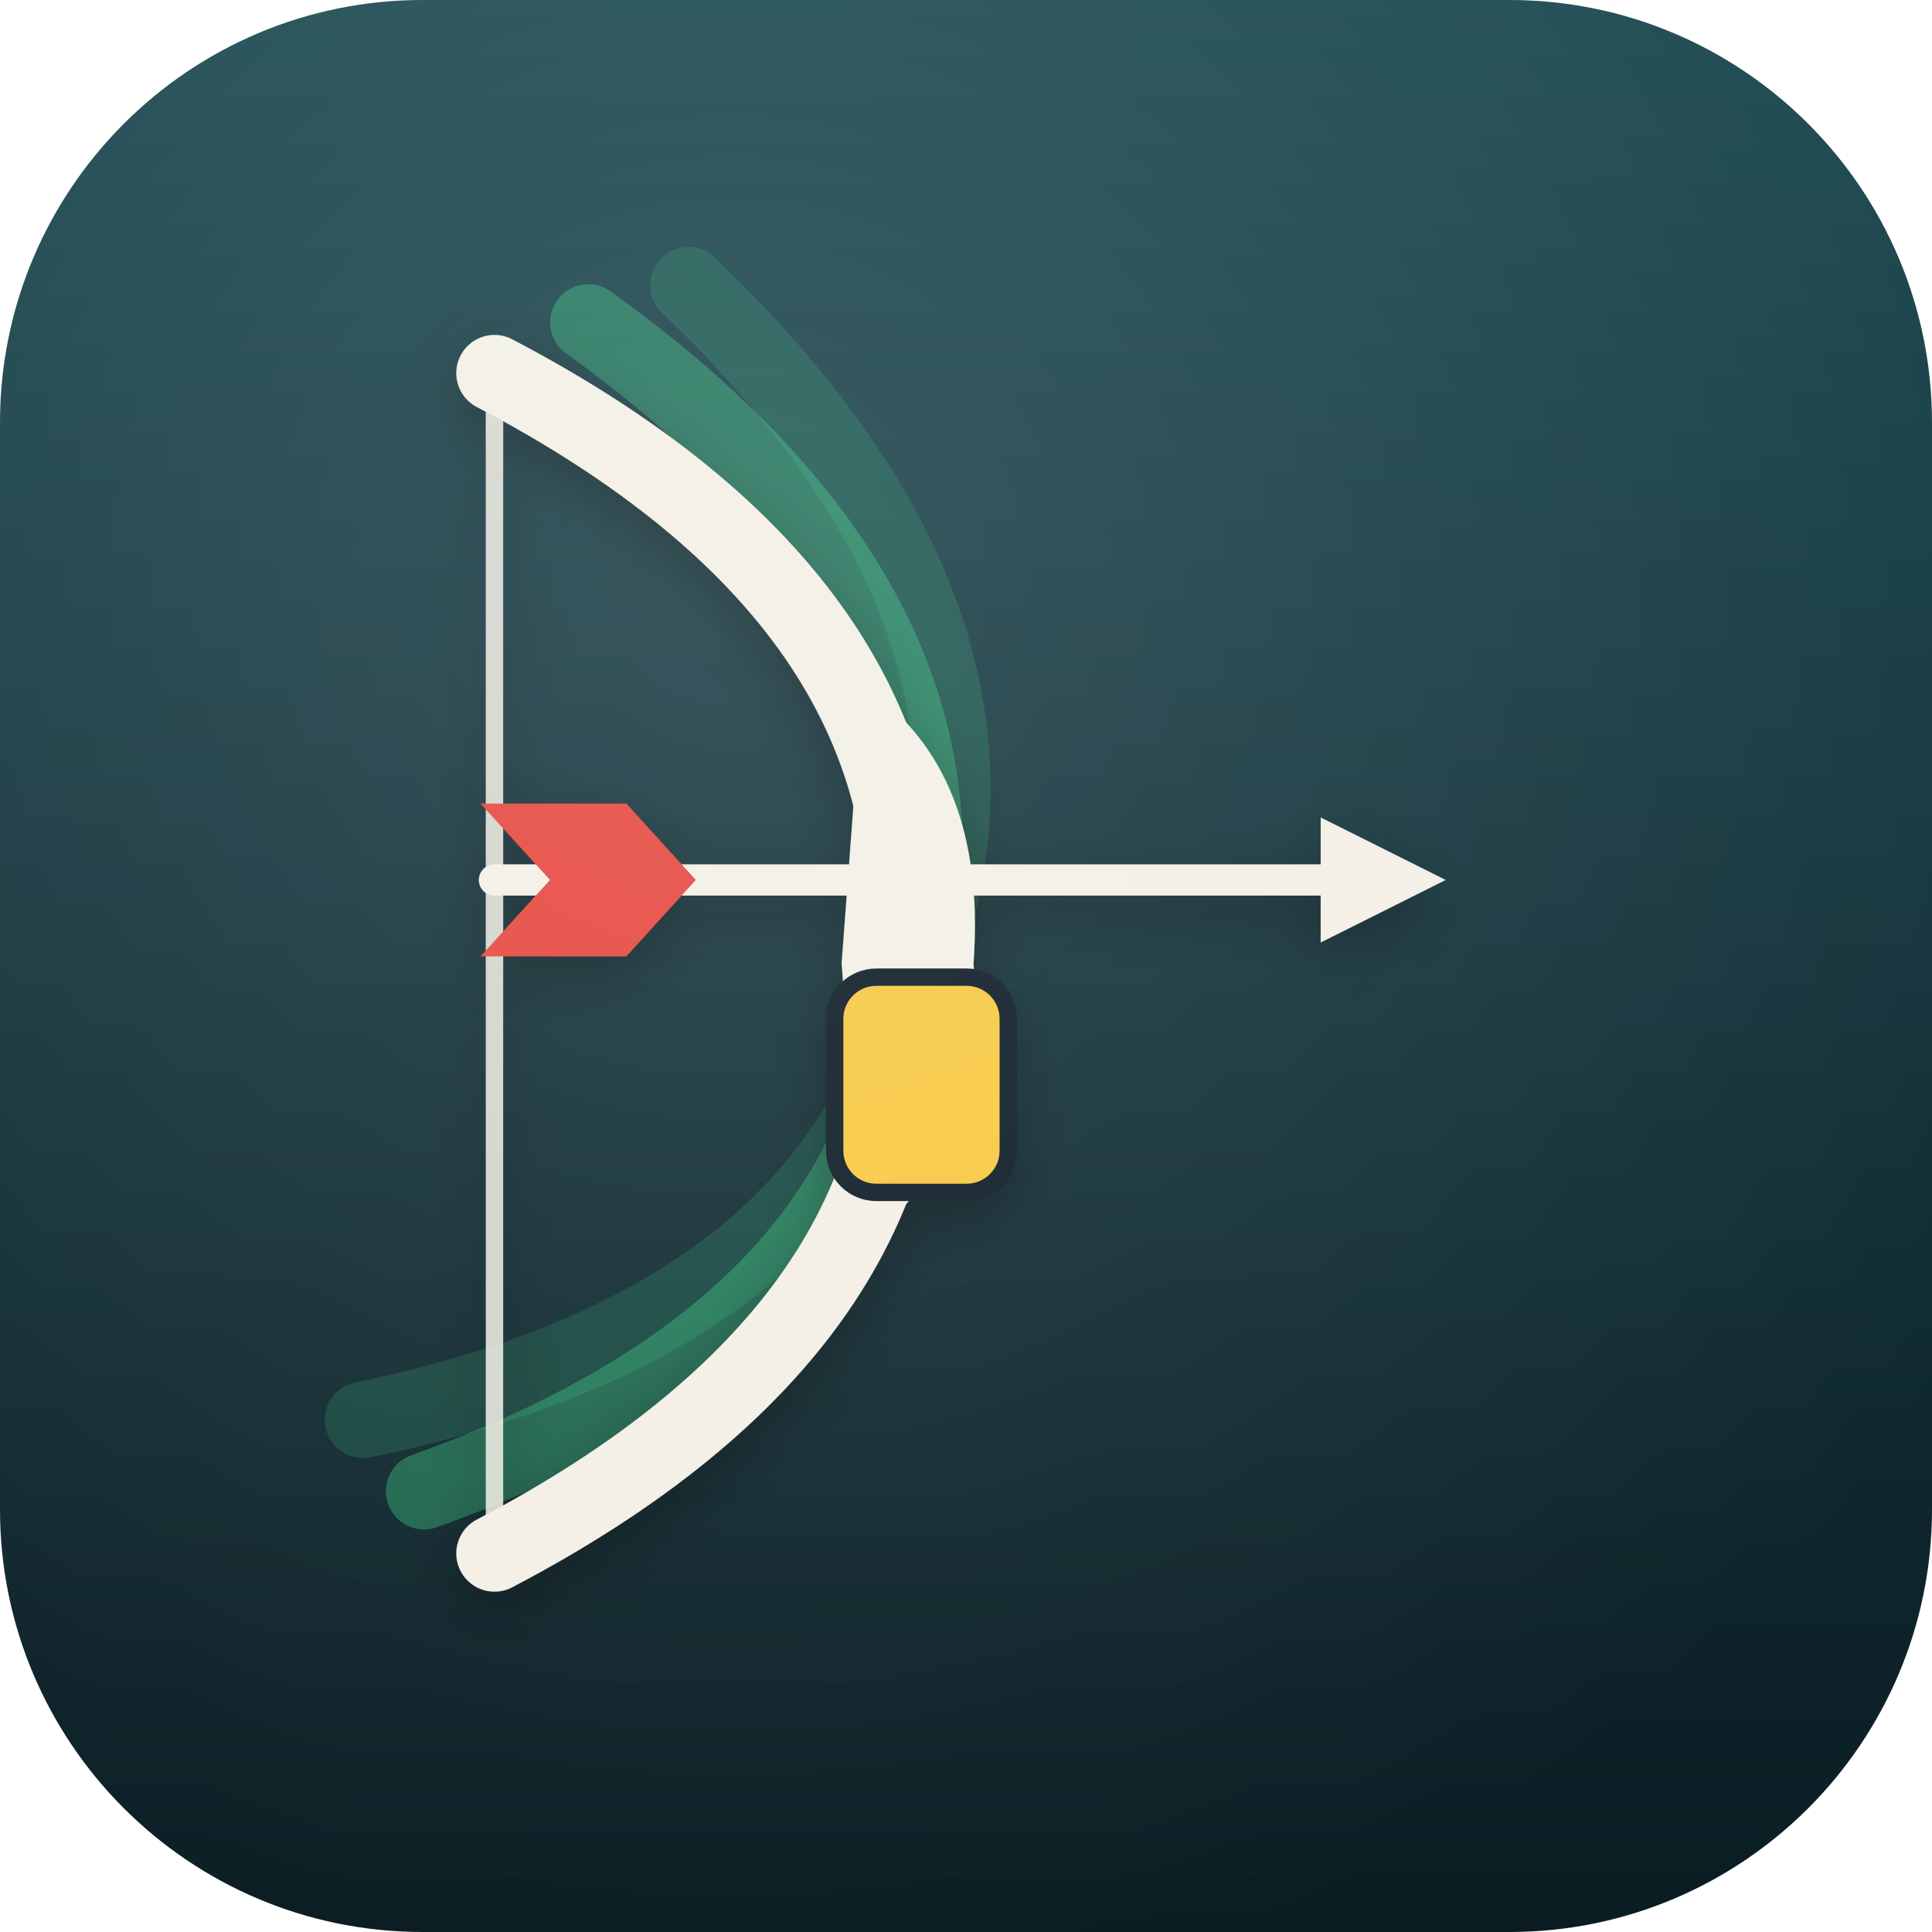
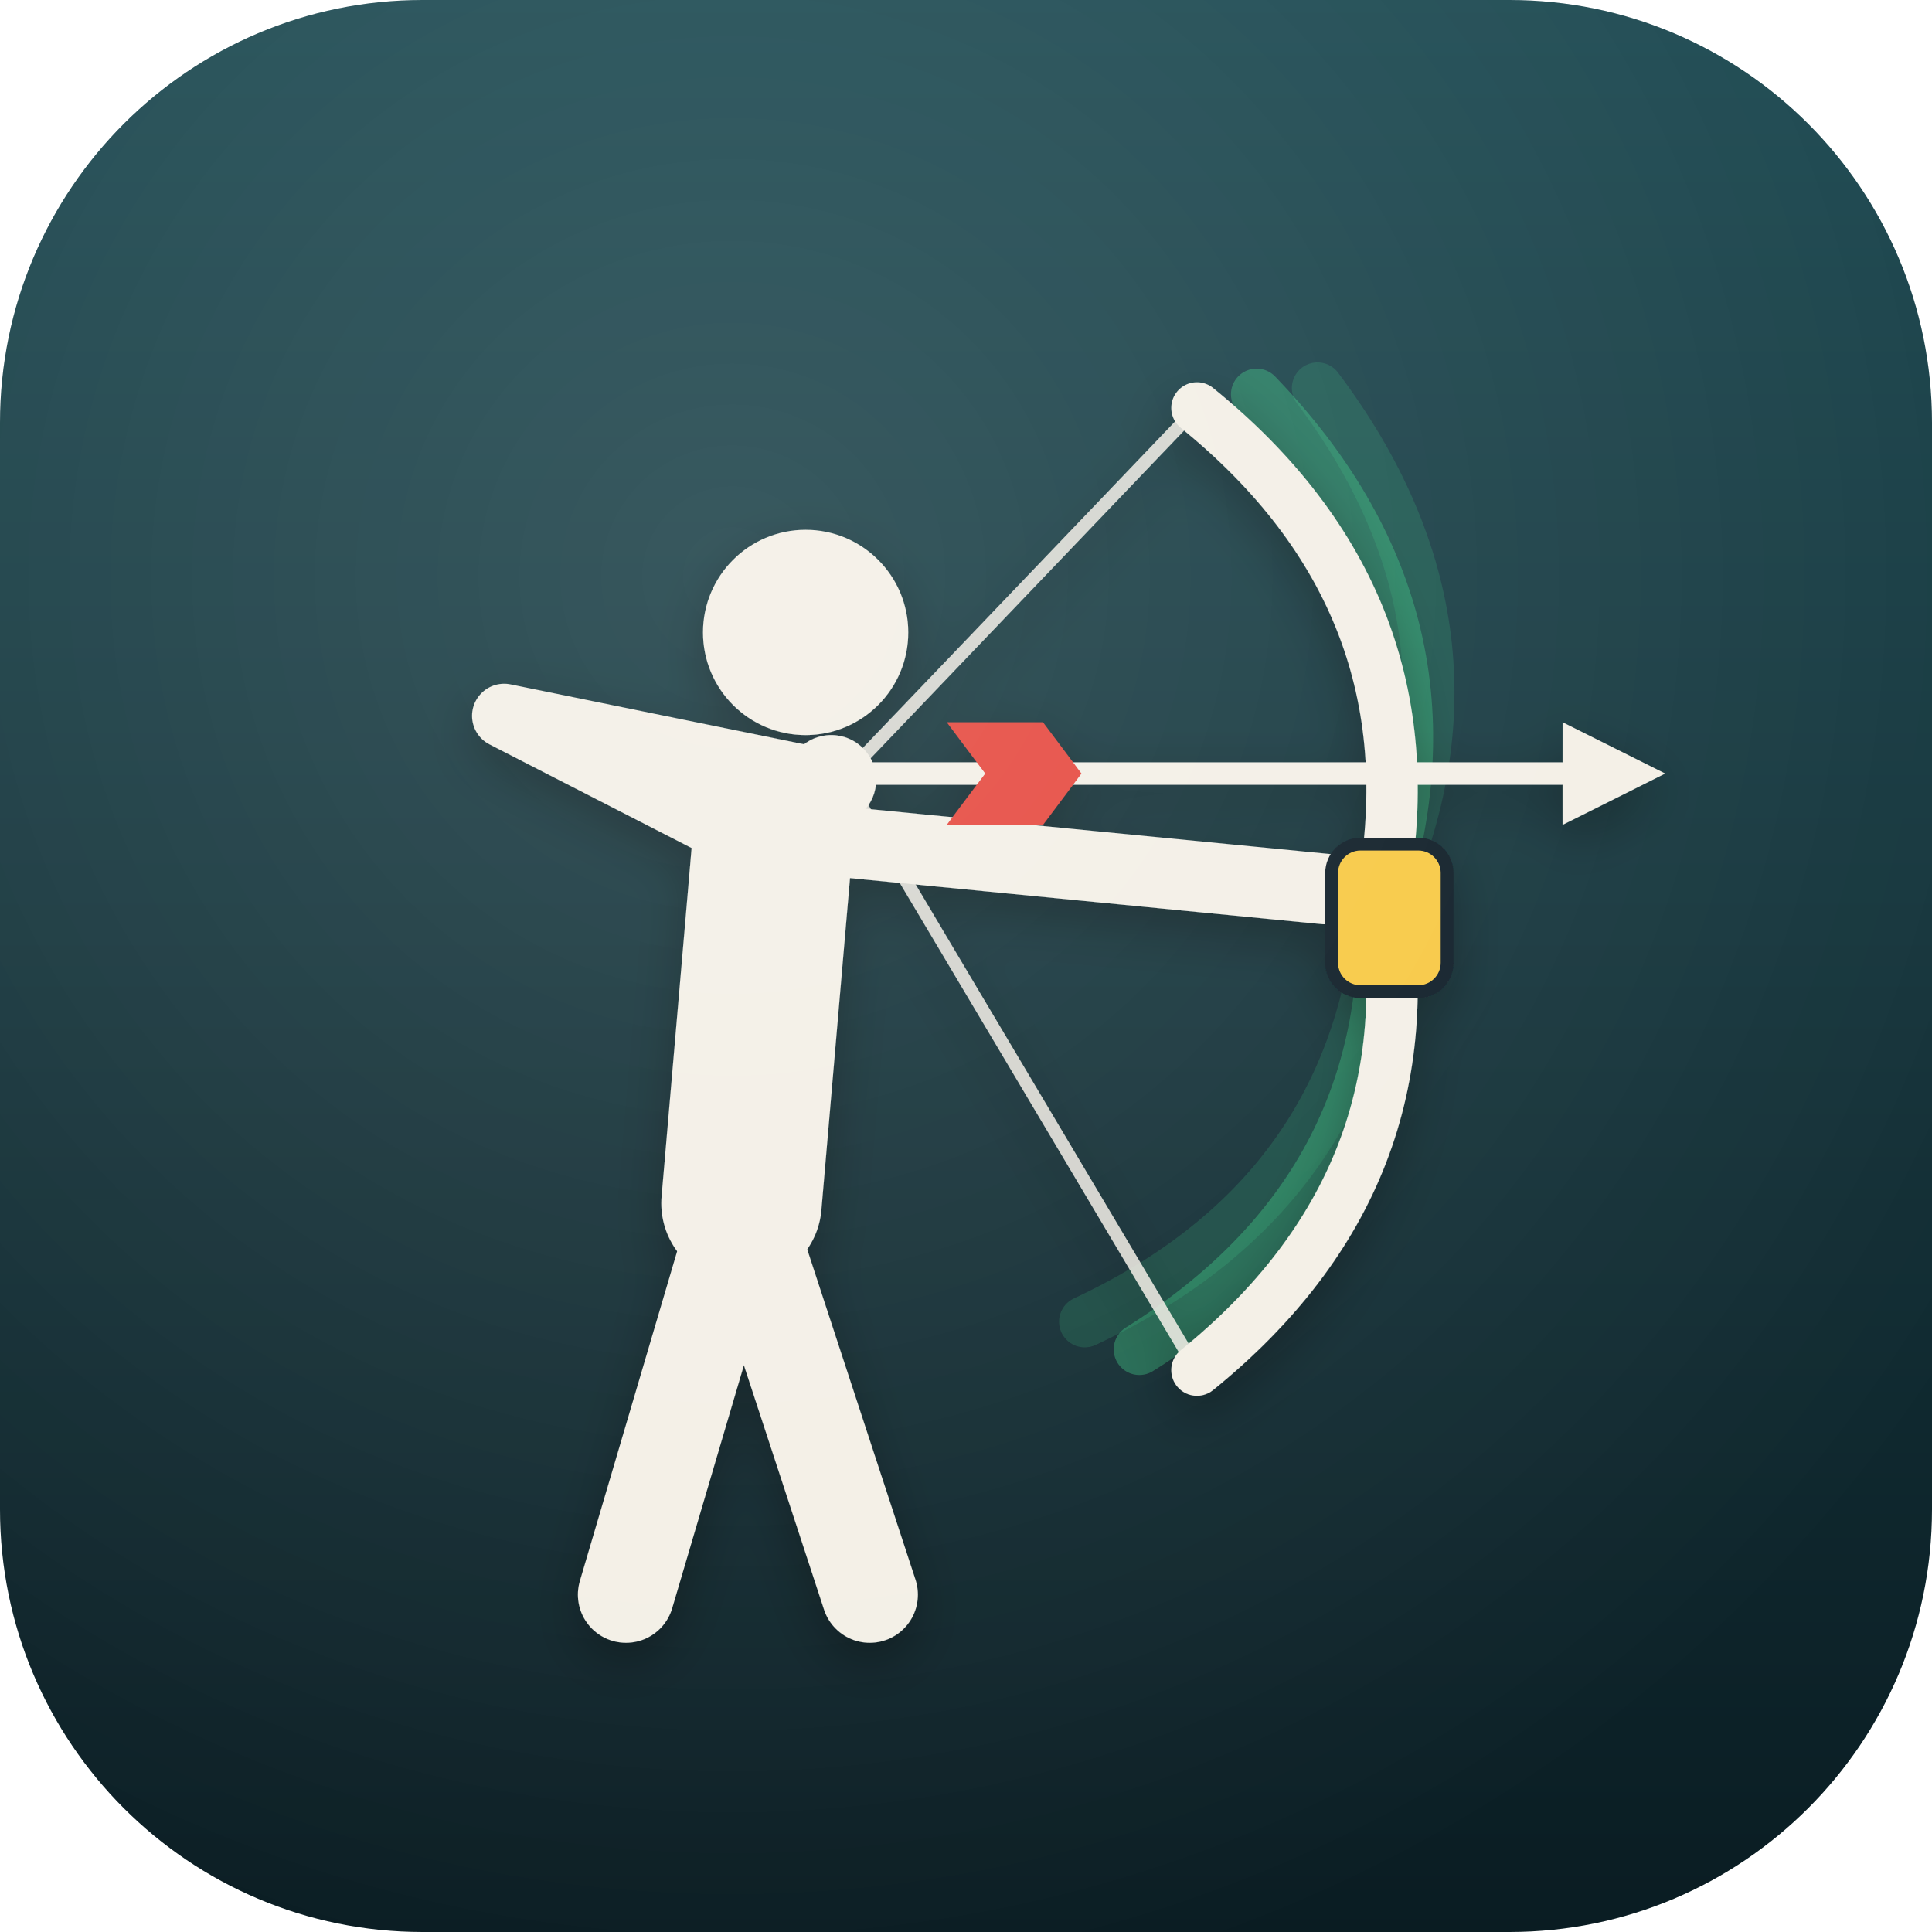
<svg xmlns="http://www.w3.org/2000/svg" viewBox="0 0 512 512">
  <defs>
    <clipPath id="tile">
      <rect width="512" height="512" rx="112" />
    </clipPath>
    <linearGradient id="bg" x1="0" y1="0" x2="0" y2="1">
      <stop offset="0" stop-color="#1d4a52" />
      <stop offset="1" stop-color="#0a1c22" />
    </linearGradient>
    <radialGradient id="shine" cx="0.38" cy="0.3" r="0.75">
      <stop offset="0" stop-color="#ffffff" stop-opacity="0.14" />
      <stop offset="1" stop-color="#ffffff" stop-opacity="0" />
    </radialGradient>
    <filter id="drop" x="-20%" y="-20%" width="140%" height="140%">
      <feDropShadow dx="0" dy="6" stdDeviation="8" flood-color="#000" flood-opacity="0.35" />
    </filter>
-     <path id="limbs" d="M-118 -186 Q8 -120 0 -16 Q8 88 -118 154" fill="none" stroke-width="22" stroke-linecap="round" stroke-linejoin="round" />
+     <path id="limbs" d="M-44 -150 Q30 -90 14 0 Q30 90 -44 150" fill="none" stroke-width="16" stroke-linecap="round" stroke-linejoin="round" />
  </defs>
  <g clip-path="url(#tile)">
    <rect width="512" height="512" fill="url(#bg)" />
-     <g transform="translate(258 270) scale(0.92) translate(-20 0)">
-       <g stroke="#3ee08f" fill="none">
-         <use href="#limbs" transform="rotate(16)" stroke-opacity="0.16" />
-         <use href="#limbs" transform="rotate(8)" stroke-opacity="0.34" />
+     <g transform="translate(256 256) scale(0.85) translate(-256 -256)">
+       <g transform="translate(372 232)" stroke="#3ee08f" fill="none">
+         <use href="#limbs" transform="rotate(14)" stroke-opacity="0.16" />
+         <use href="#limbs" transform="rotate(7)" stroke-opacity="0.34" />
      </g>
-       <g filter="url(#drop)">
-         <line x1="-118" y1="-186" x2="-118" y2="154" stroke="#f3efe6" stroke-width="5" stroke-opacity="0.85" />
-         <use href="#limbs" stroke="#f3efe6" />
-         <path d="M-12 -96 Q24 -72 20 -16 Q24 40 -12 64 L-18 -16 Z" fill="#f3efe6" />
-         <line x1="-118" y1="-40" x2="128" y2="-40" stroke="#f3efe6" stroke-width="9" stroke-linecap="round" />
-         <path d="M156 -40 L120 -58 L120 -22 Z" fill="#f3efe6" />
-         <path d="M-102 -40 L-60 -40 L-80 -62 L-122 -62 Z M-102 -40 L-60 -40 L-80 -18 L-122 -18 Z" fill="#e5463d" />
-         <rect x="-20" y="-12" width="50" height="62" rx="12" fill="#f7c843" stroke="#0f1c26" stroke-width="5" />
+       <g filter="url(#drop)" stroke="#f3efe6" stroke-linecap="round" stroke-linejoin="round" fill="none">
+         <path d="M328 82 L218 197 L328 382" stroke-width="4" stroke-opacity="0.85" />
+         <path d="M186 330 L150 452 M186 330 L226 452" stroke-width="30" />
+         <path d="M196 214 L186 330" stroke-width="50" />
+         <path d="M204 216 L368 232" stroke-width="22" />
+         <path d="M190 218 L112 178 L210 198" stroke-width="20" />
+         <circle cx="214" cy="198" r="14" fill="#f3efe6" stroke="none" />
+         <circle cx="206" cy="152" r="32" fill="#f3efe6" stroke="none" />
+         <use href="#limbs" transform="translate(372 232)" />
+         <path d="M218 196 L448 196" stroke-width="7" />
+         <path d="M474 196 L442 180 L442 212 Z" fill="#f3efe6" stroke="none" />
+         <path d="M262 196 L292 196 L280 180 L250 180 Z M262 196 L292 196 L280 212 L250 212 Z" fill="#e5463d" stroke="none" />
+         <rect x="370" y="218" width="36" height="46" rx="9" fill="#f7c843" stroke="#0f1c26" stroke-width="4" />
      </g>
    </g>
    <rect width="512" height="512" fill="url(#shine)" />
  </g>
</svg>
